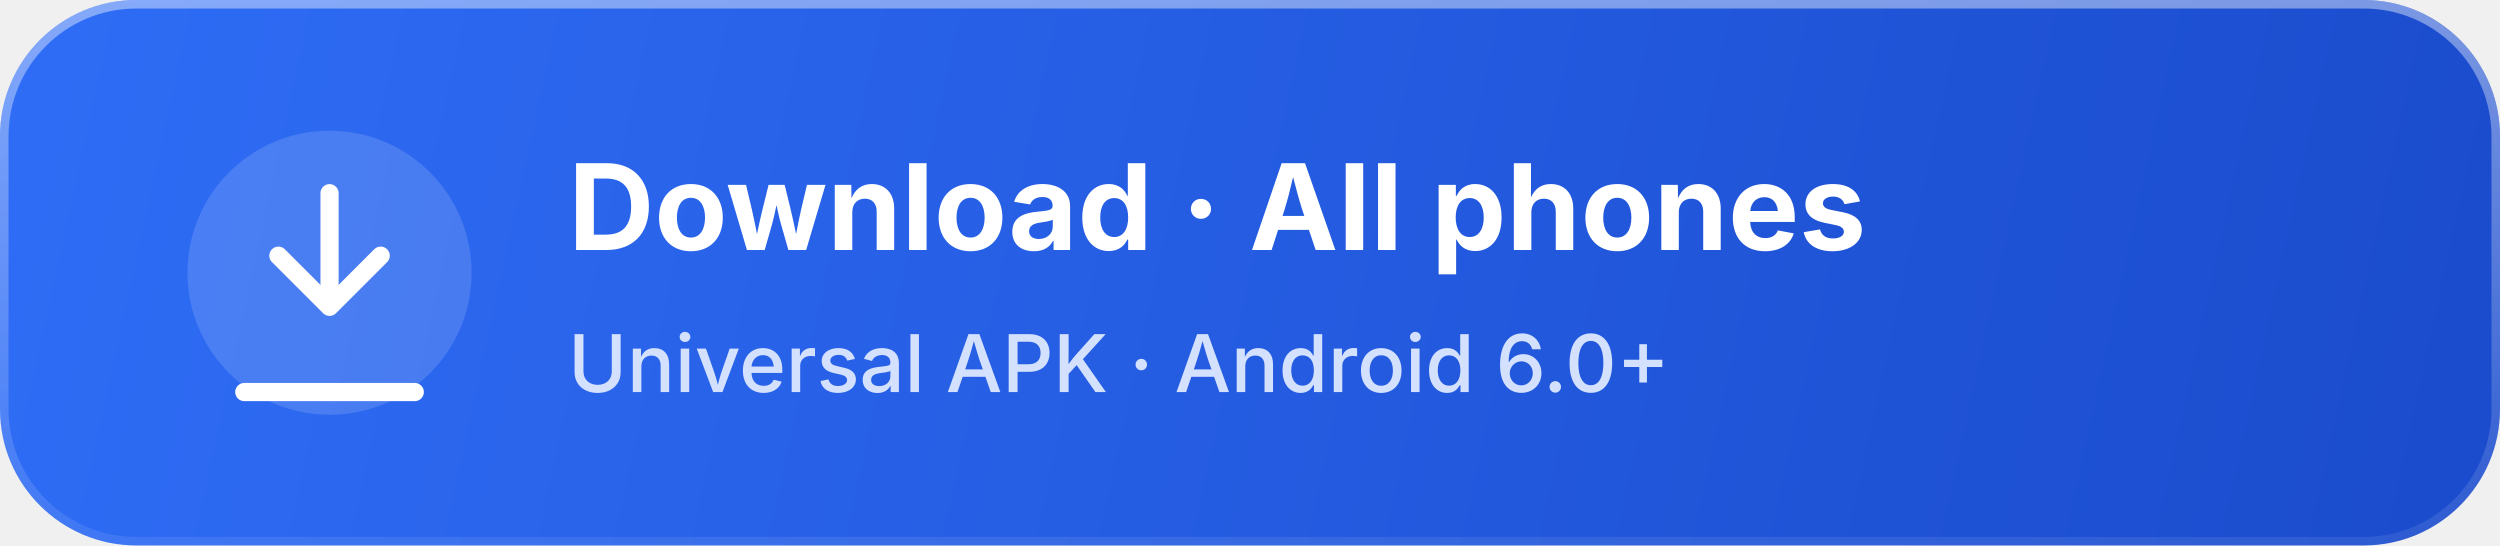
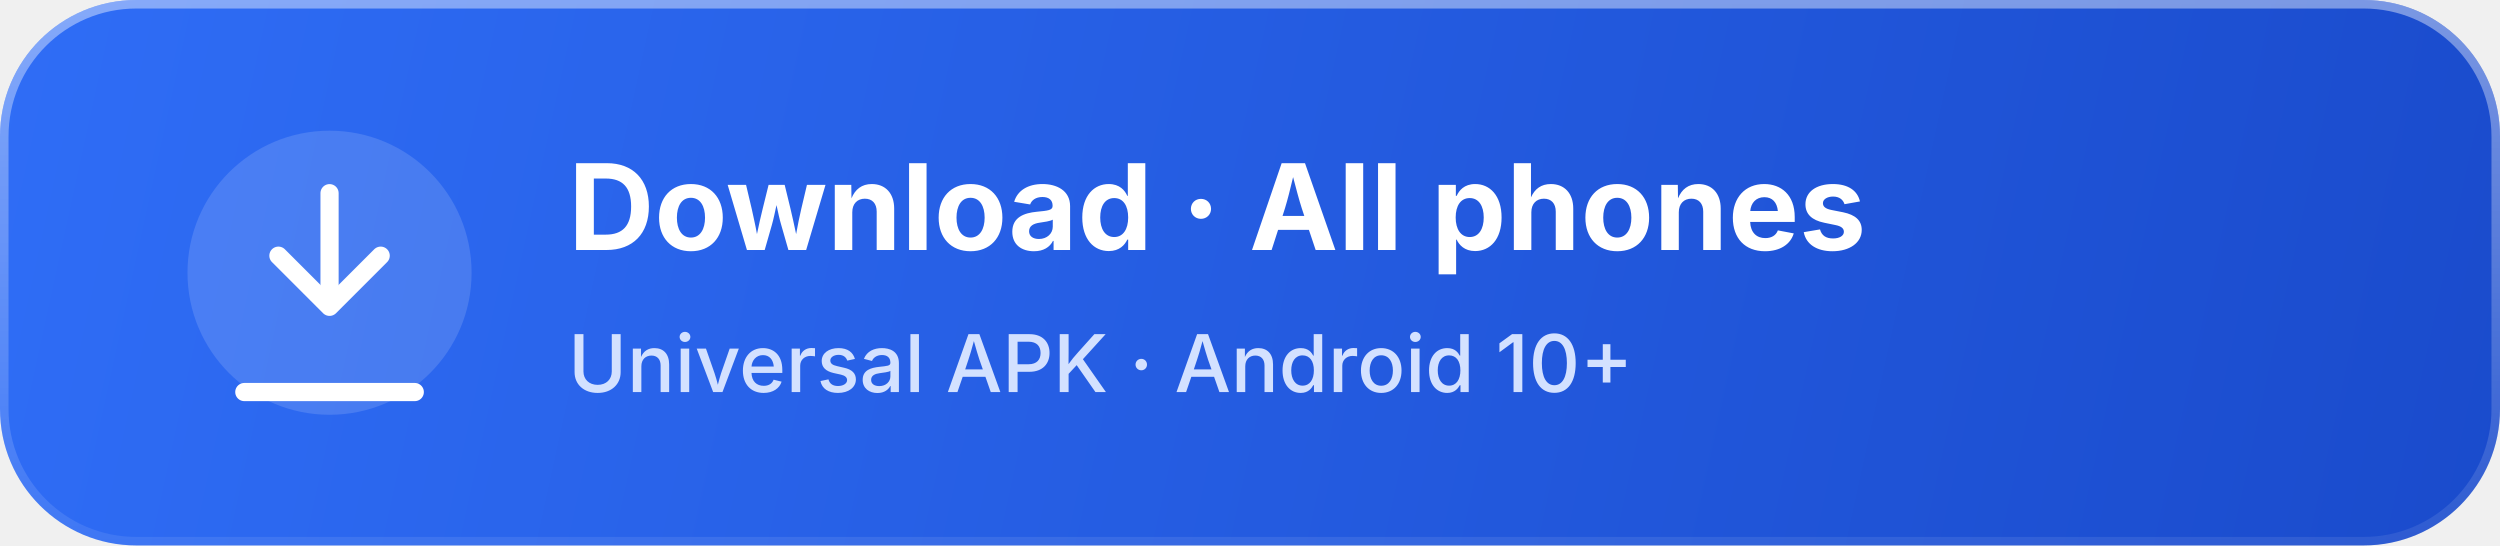
<svg xmlns="http://www.w3.org/2000/svg" width="440" height="96" viewBox="0 0 440 96" fill="none" role="img" aria-label="Download MilkLedger for all phones">
  <defs>
    <linearGradient id="face" x1="0" y1="0" x2="440" y2="96" gradientUnits="userSpaceOnUse">
      <stop offset="0" stop-color="#2f6df6" />
      <stop offset="1" stop-color="#1a4bcc" />
    </linearGradient>
    <linearGradient id="shine" x1="-1" y1="0" x2="0" y2="0">
      <stop offset="0" stop-color="#ffffff" stop-opacity="0" />
      <stop offset="0.5" stop-color="#ffffff" stop-opacity="0.42" />
      <stop offset="1" stop-color="#ffffff" stop-opacity="0" />
      <animate attributeName="x1" values="-1.1;1.4" dur="3.8s" repeatCount="indefinite" />
      <animate attributeName="x2" values="-0.1;2.4" dur="3.8s" repeatCount="indefinite" />
    </linearGradient>
    <linearGradient id="rim" x1="0" y1="0" x2="0" y2="96" gradientUnits="userSpaceOnUse">
      <stop offset="0" stop-color="#ffffff" stop-opacity="0.42" />
      <stop offset="1" stop-color="#ffffff" stop-opacity="0.08" />
    </linearGradient>
    <clipPath id="round">
      <rect width="440" height="96" rx="24" />
    </clipPath>
  </defs>
  <g clip-path="url(#round)">
    <rect width="440" height="96" fill="url(#face)" />
    <rect width="440" height="96" fill="url(#shine)" />
  </g>
  <rect x="0.75" y="0.75" width="438.5" height="94.5" rx="23.25" stroke="url(#rim)" stroke-width="1.5" />
  <circle cx="58" cy="48" r="25" fill="#ffffff" fill-opacity="0.14" />
  <g stroke="#ffffff" stroke-width="3.2" stroke-linecap="round" stroke-linejoin="round">
    <path d="M58 34v19" />
    <path d="M49 45l9 9 9-9" fill="none" />
    <path d="M43 69h30" />
  </g>
  <text x="100" y="44" font-family="Segoe UI, Inter, Helvetica, Arial, sans-serif" font-size="21" font-weight="700" fill="#ffffff">Download · All phones</text>
-   <text x="100" y="69" font-family="Segoe UI, Inter, Helvetica, Arial, sans-serif" font-size="14" font-weight="500" fill="#d3e1ff">Universal APK · Android 6.0+</text>
+   <text x="100" y="69" font-family="Segoe UI, Inter, Helvetica, Arial, sans-serif" font-size="14" font-weight="500" fill="#d3e1ff">Universal APK · Android 10+</text>
</svg>
